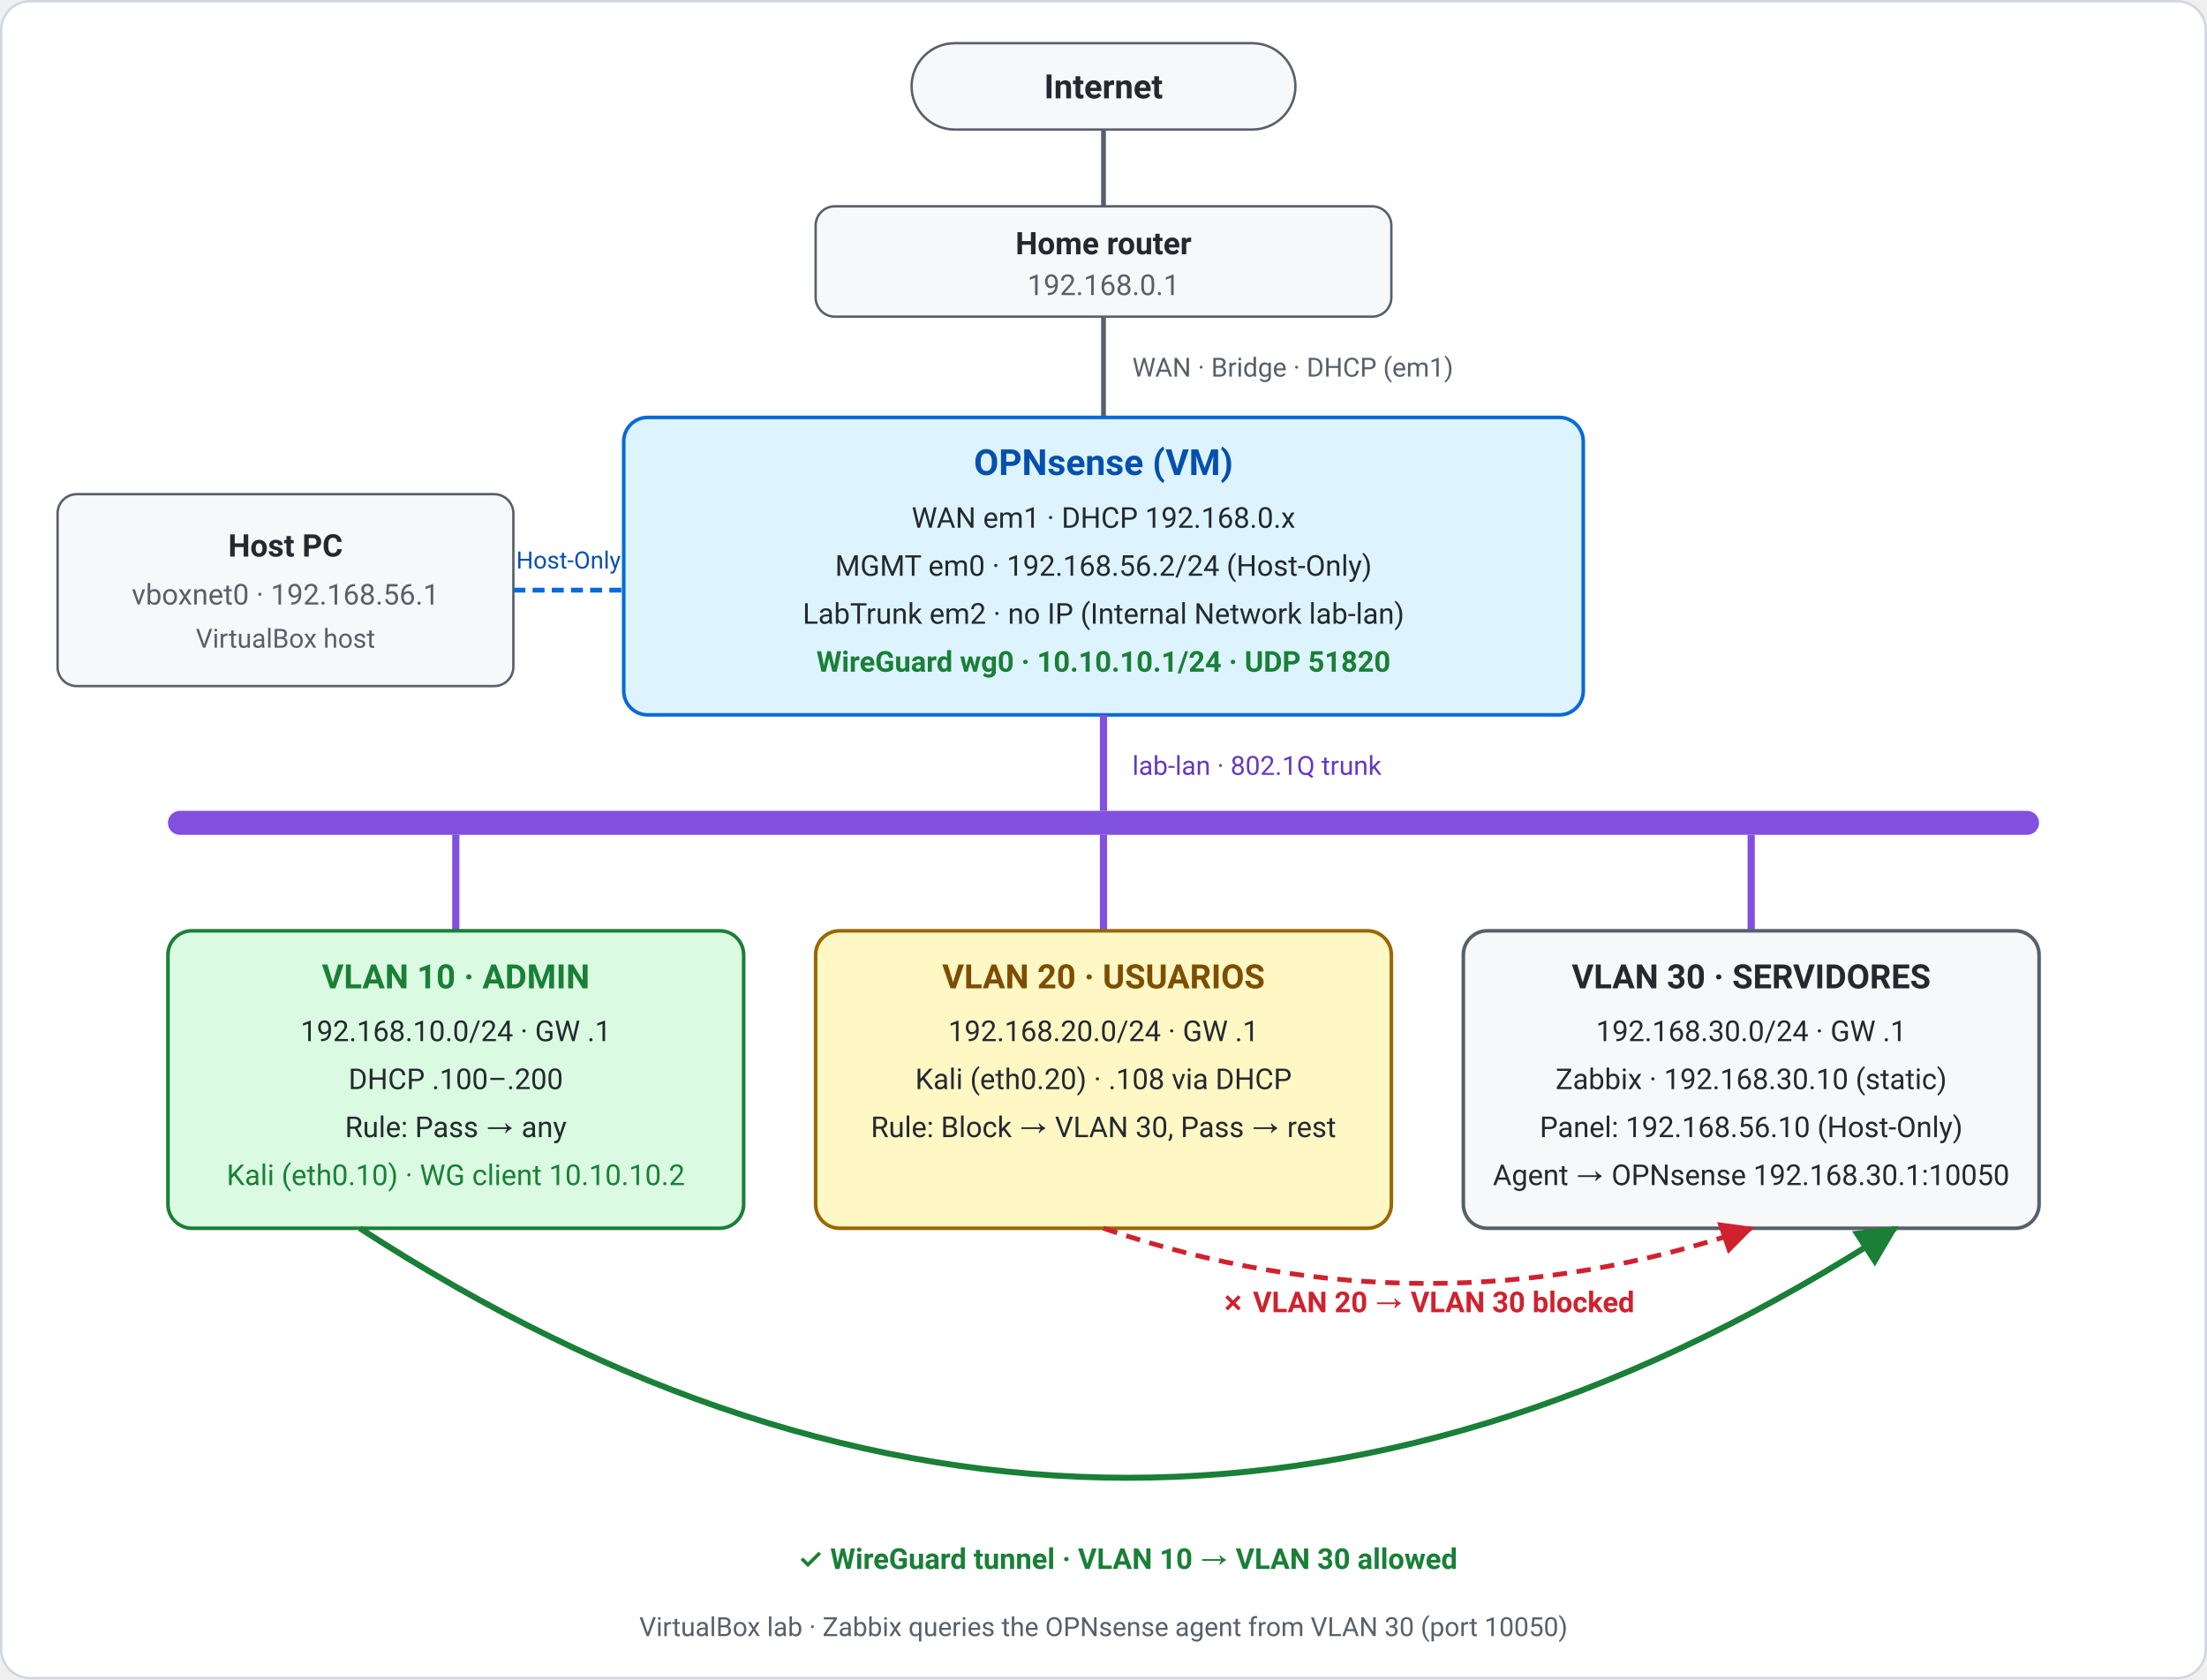
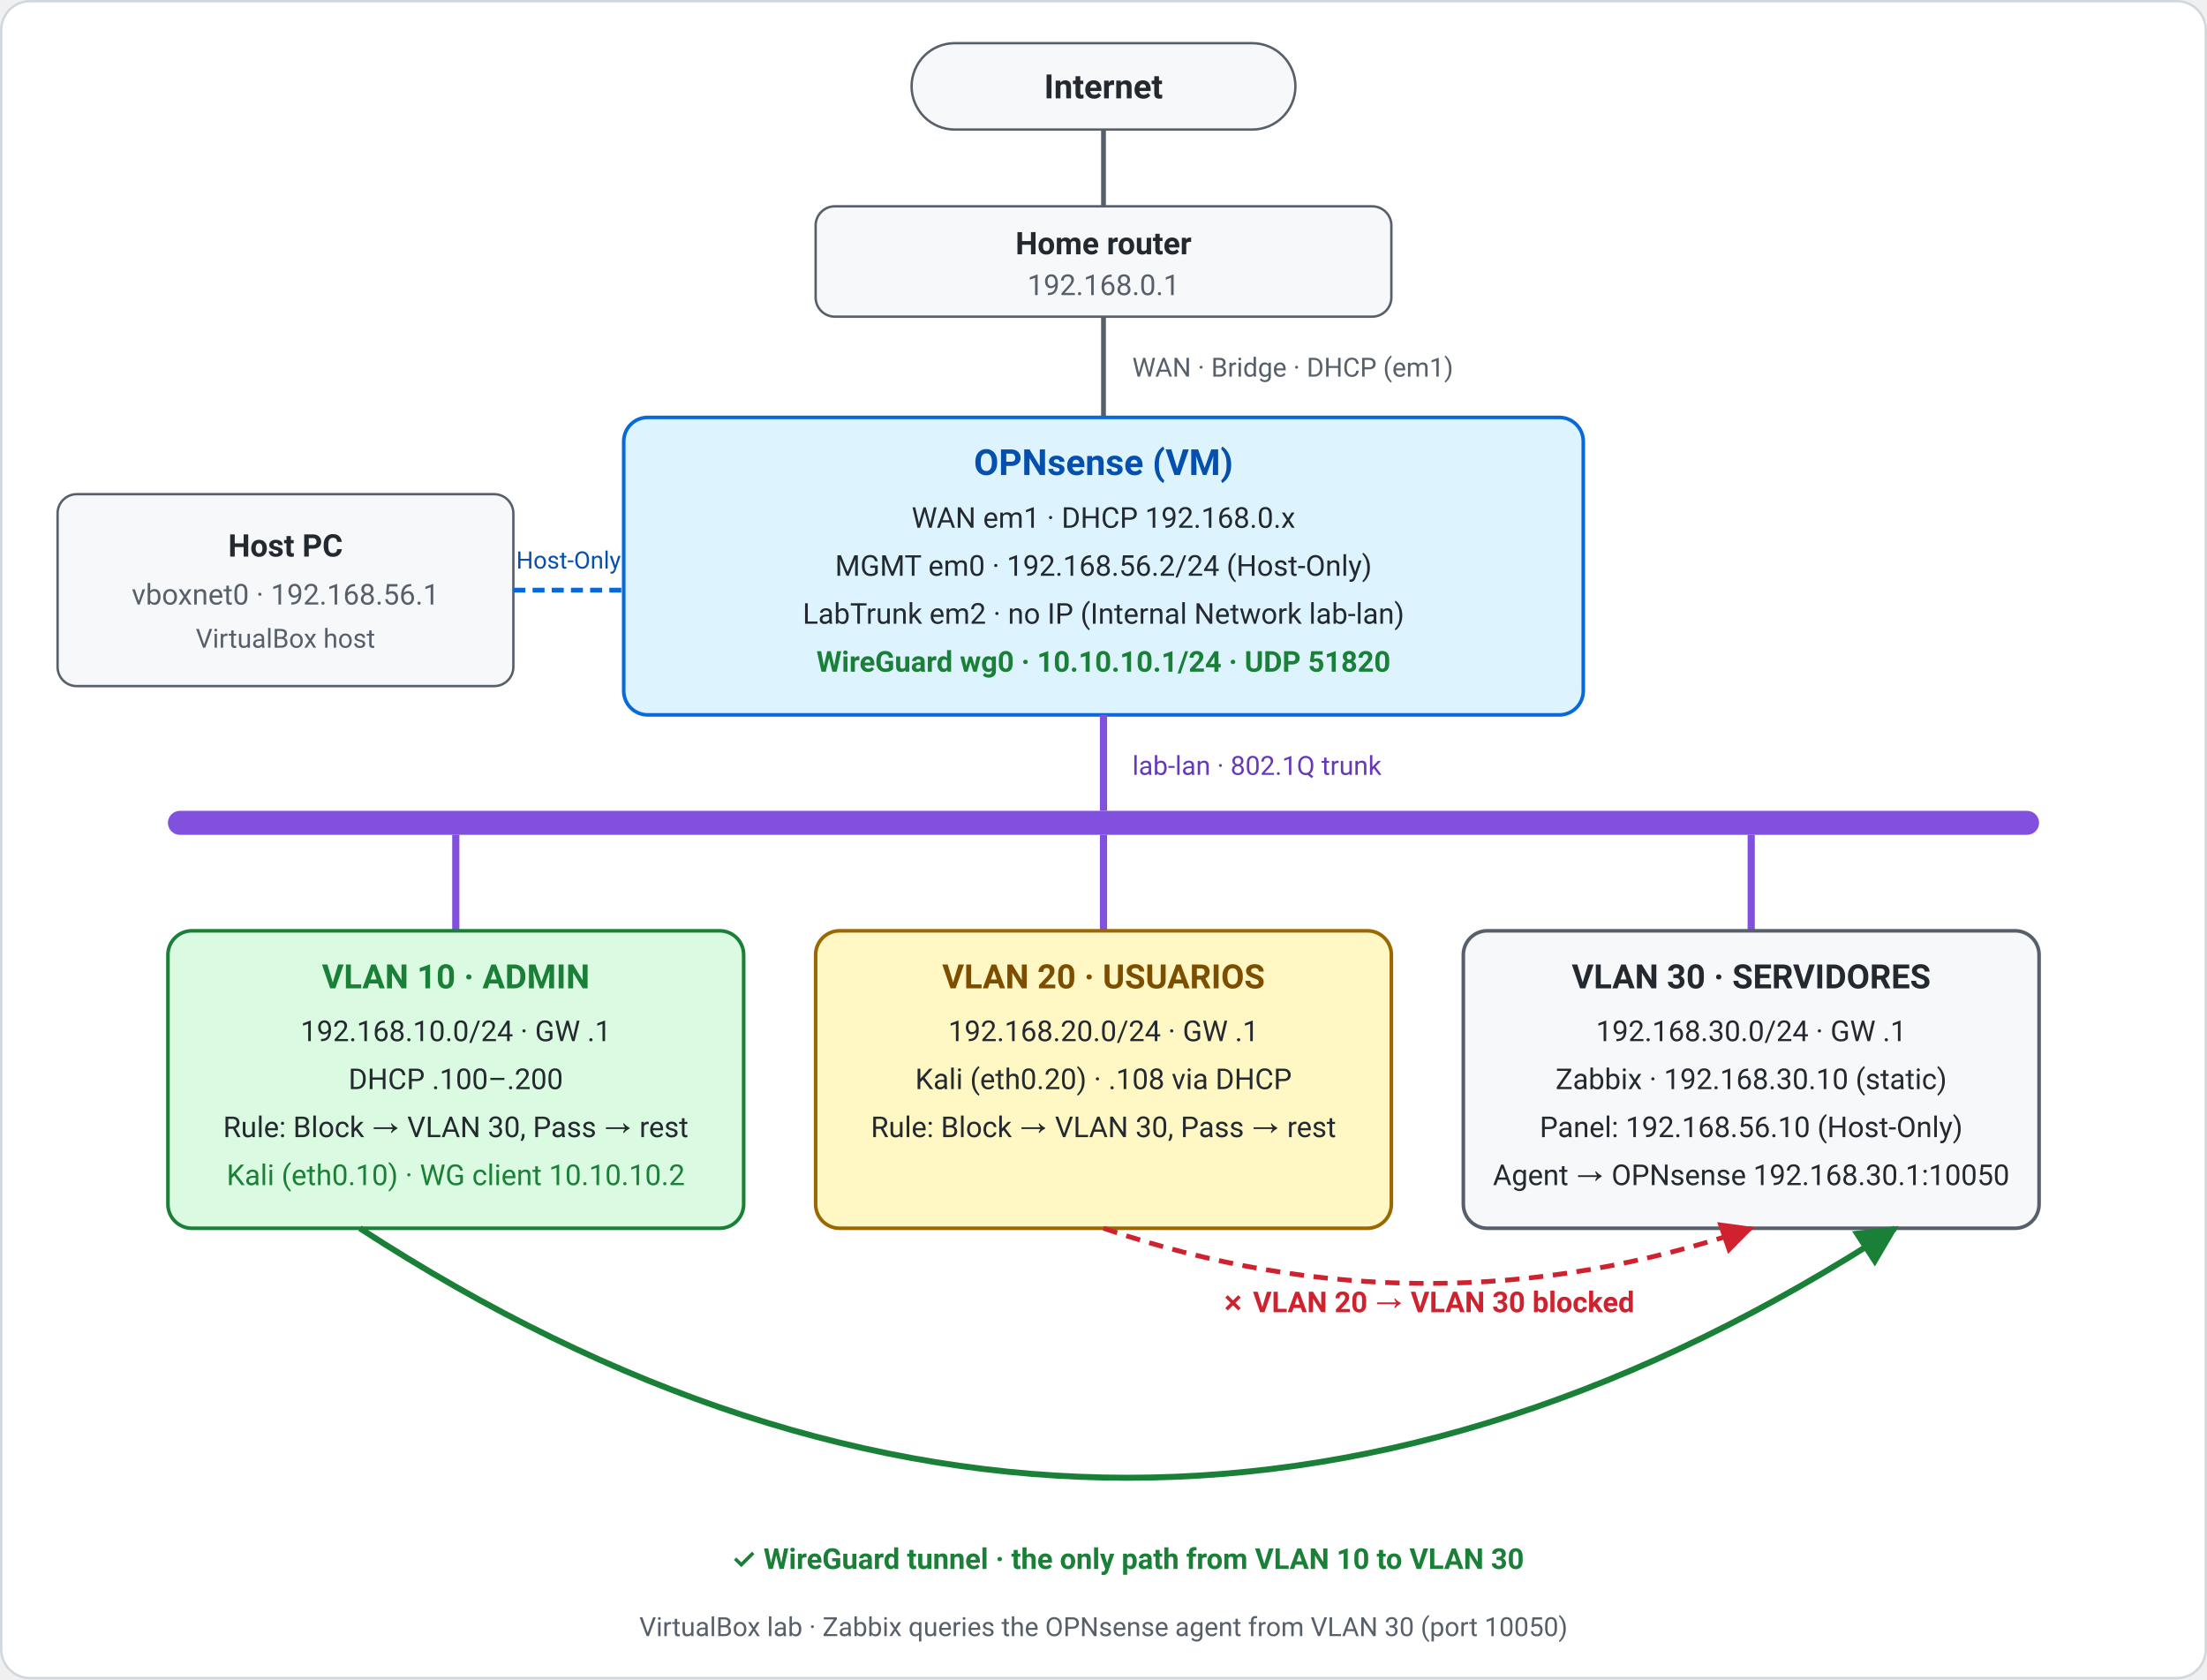
<svg xmlns="http://www.w3.org/2000/svg" viewBox="0 0 920 700" width="920" height="700" role="img" aria-labelledby="t d" font-family="system-ui, -apple-system, 'Segoe UI', Roboto, Helvetica, Arial, sans-serif">
  <defs>
    <marker id="arr" viewBox="0 0 10 10" refX="9" refY="5" markerWidth="7" markerHeight="7" orient="auto-start-reverse">
      <path d="M0,0 L10,5 L0,10 z" fill="#cf222e" />
    </marker>
    <marker id="arrg" viewBox="0 0 10 10" refX="9" refY="5" markerWidth="7" markerHeight="7" orient="auto-start-reverse">
      <path d="M0,0 L10,5 L0,10 z" fill="#1a7f37" />
    </marker>
  </defs>
  <rect x="0.5" y="0.5" width="919" height="699" rx="12" fill="#ffffff" stroke="#d0d7de" />
  <rect x="380" y="18" width="160" height="36" rx="18" fill="#f6f8fa" stroke="#57606a" />
  <text x="460" y="41" text-anchor="middle" font-size="14" font-weight="600" fill="#24292f">Internet</text>
  <line x1="460" y1="54" x2="460" y2="86" stroke="#57606a" stroke-width="2" />
  <rect x="340" y="86" width="240" height="46" rx="8" fill="#f6f8fa" stroke="#57606a" />
  <text x="460" y="106" text-anchor="middle" font-size="13" font-weight="600" fill="#24292f">Home router</text>
  <text x="460" y="123" text-anchor="middle" font-size="12" fill="#57606a">192.168.0.1</text>
  <line x1="460" y1="132" x2="460" y2="174" stroke="#57606a" stroke-width="2" />
  <text x="472" y="157" font-size="11" fill="#57606a">WAN · Bridge · DHCP (em1)</text>
  <rect x="260" y="174" width="400" height="124" rx="10" fill="#ddf4ff" stroke="#0969da" stroke-width="1.5" />
  <text x="460" y="198" text-anchor="middle" font-size="15" font-weight="700" fill="#0550ae">OPNsense (VM)</text>
  <text x="460" y="220" text-anchor="middle" font-size="12" fill="#24292f">WAN em1 · DHCP 192.168.0.x</text>
  <text x="460" y="240" text-anchor="middle" font-size="12" fill="#24292f">MGMT em0 · 192.168.56.2/24 (Host-Only)</text>
  <text x="460" y="260" text-anchor="middle" font-size="12" fill="#24292f">LabTrunk em2 · no IP (Internal Network lab-lan)</text>
  <text x="460" y="280" text-anchor="middle" font-size="12" font-weight="600" fill="#1a7f37">WireGuard wg0 · 10.10.10.1/24 · UDP 51820</text>
  <g transform="translate(0,20)">
    <rect x="24" y="186" width="190" height="80" rx="8" fill="#f6f8fa" stroke="#57606a" />
    <text x="119" y="212" text-anchor="middle" font-size="13" font-weight="600" fill="#24292f">Host PC</text>
    <text x="119" y="232" text-anchor="middle" font-size="12" fill="#57606a">vboxnet0 · 192.168.56.1</text>
    <text x="119" y="250" text-anchor="middle" font-size="11" fill="#57606a">VirtualBox host</text>
    <line x1="214" y1="226" x2="260" y2="226" stroke="#0969da" stroke-width="2" stroke-dasharray="5 3" />
    <text x="237" y="217" text-anchor="middle" font-size="10" fill="#0550ae">Host-Only</text>
    <line x1="460" y1="278" x2="460" y2="318" stroke="#8250df" stroke-width="3" />
    <text x="472" y="303" font-size="11" fill="#6639ba">lab-lan · 802.1Q trunk</text>
    <rect x="70" y="318" width="780" height="10" rx="5" fill="#8250df" />
    <line x1="190" y1="328" x2="190" y2="368" stroke="#8250df" stroke-width="3" />
    <line x1="460" y1="328" x2="460" y2="368" stroke="#8250df" stroke-width="3" />
    <line x1="730" y1="328" x2="730" y2="368" stroke="#8250df" stroke-width="3" />
    <rect x="70" y="368" width="240" height="124" rx="10" fill="#dafbe1" stroke="#1a7f37" stroke-width="1.5" />
    <text x="190" y="392" text-anchor="middle" font-size="14" font-weight="700" fill="#1a7f37">VLAN 10 · ADMIN</text>
    <text x="190" y="414" text-anchor="middle" font-size="12" fill="#24292f">192.168.10.0/24 · GW .1</text>
    <text x="190" y="434" text-anchor="middle" font-size="12" fill="#24292f">DHCP .100–.200</text>
-     <text x="190" y="454" text-anchor="middle" font-size="12" fill="#24292f">Rule: Pass → any</text>
+     <text x="190" y="454" text-anchor="middle" font-size="12" fill="#24292f">Rule: Block → VLAN 30, Pass → rest</text>
    <text x="190" y="474" text-anchor="middle" font-size="12" fill="#1a7f37">Kali (eth0.10) · WG client 10.10.10.2</text>
    <rect x="340" y="368" width="240" height="124" rx="10" fill="#fff8c5" stroke="#9a6700" stroke-width="1.5" />
    <text x="460" y="392" text-anchor="middle" font-size="14" font-weight="700" fill="#7d4e00">VLAN 20 · USUARIOS</text>
    <text x="460" y="414" text-anchor="middle" font-size="12" fill="#24292f">192.168.20.0/24 · GW .1</text>
    <text x="460" y="434" text-anchor="middle" font-size="12" fill="#24292f">Kali (eth0.20) · .108 via DHCP</text>
    <text x="460" y="454" text-anchor="middle" font-size="12" fill="#24292f">Rule: Block → VLAN 30, Pass → rest</text>
    <rect x="610" y="368" width="240" height="124" rx="10" fill="#f6f8fa" stroke="#57606a" stroke-width="1.5" />
    <text x="730" y="392" text-anchor="middle" font-size="14" font-weight="700" fill="#24292f">VLAN 30 · SERVIDORES</text>
    <text x="730" y="414" text-anchor="middle" font-size="12" fill="#24292f">192.168.30.0/24 · GW .1</text>
    <text x="730" y="434" text-anchor="middle" font-size="12" fill="#24292f">Zabbix · 192.168.30.10 (static)</text>
    <text x="730" y="454" text-anchor="middle" font-size="12" fill="#24292f">Panel: 192.168.56.10 (Host-Only)</text>
    <text x="730" y="474" text-anchor="middle" font-size="12" fill="#24292f">Agent → OPNsense 192.168.30.1:10050</text>
    <path d="M 460 492 Q 595 538 730 492" fill="none" stroke="#cf222e" stroke-width="2" stroke-dasharray="6 4" marker-end="url(#arr)" />
    <text x="595" y="527" text-anchor="middle" font-size="12" font-weight="600" fill="#cf222e">✗ VLAN 20 → VLAN 30 blocked</text>
    <path d="M 150 492 Q 470 700 790 492" fill="none" stroke="#1a7f37" stroke-width="2.5" stroke-dasharray="2 0" marker-end="url(#arrg)" />
-     <text x="470" y="634" text-anchor="middle" font-size="12" font-weight="600" fill="#1a7f37">✓ WireGuard tunnel · VLAN 10 → VLAN 30 allowed</text>
+     <text x="470" y="634" text-anchor="middle" font-size="12" font-weight="600" fill="#1a7f37">✓ WireGuard tunnel · the only path from VLAN 10 to VLAN 30</text>
  </g>
  <text x="460" y="682" text-anchor="middle" font-size="11" fill="#57606a">VirtualBox lab · Zabbix queries the OPNsense agent from VLAN 30 (port 10050)</text>
</svg>
